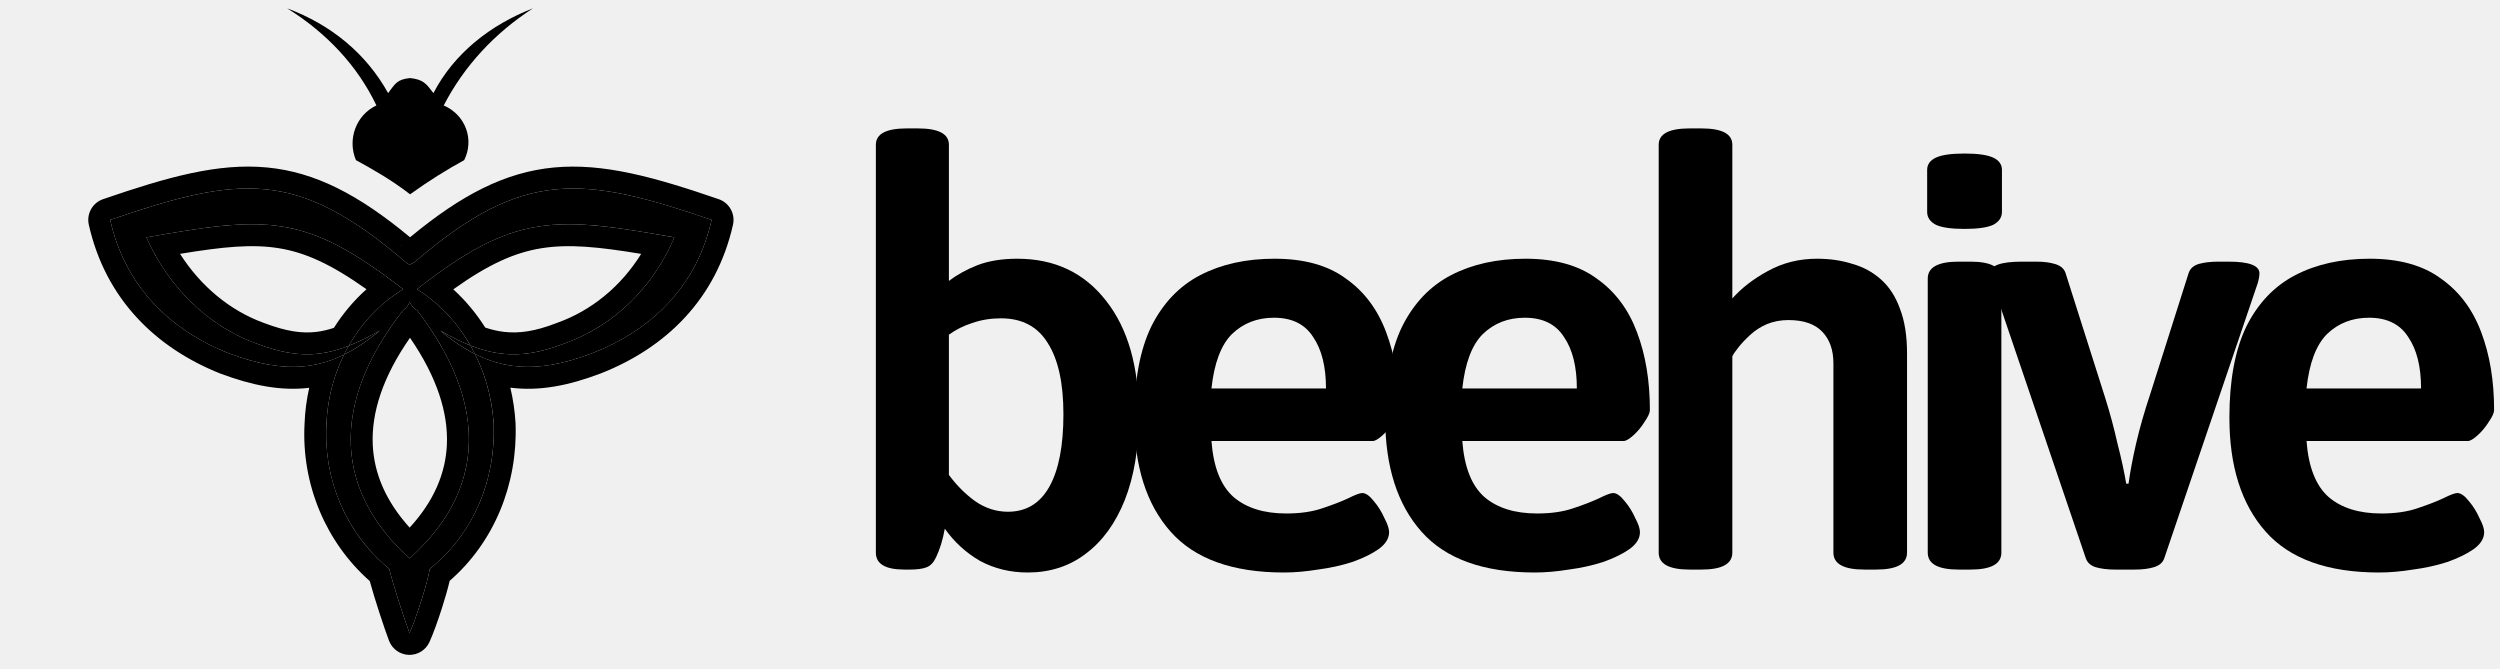
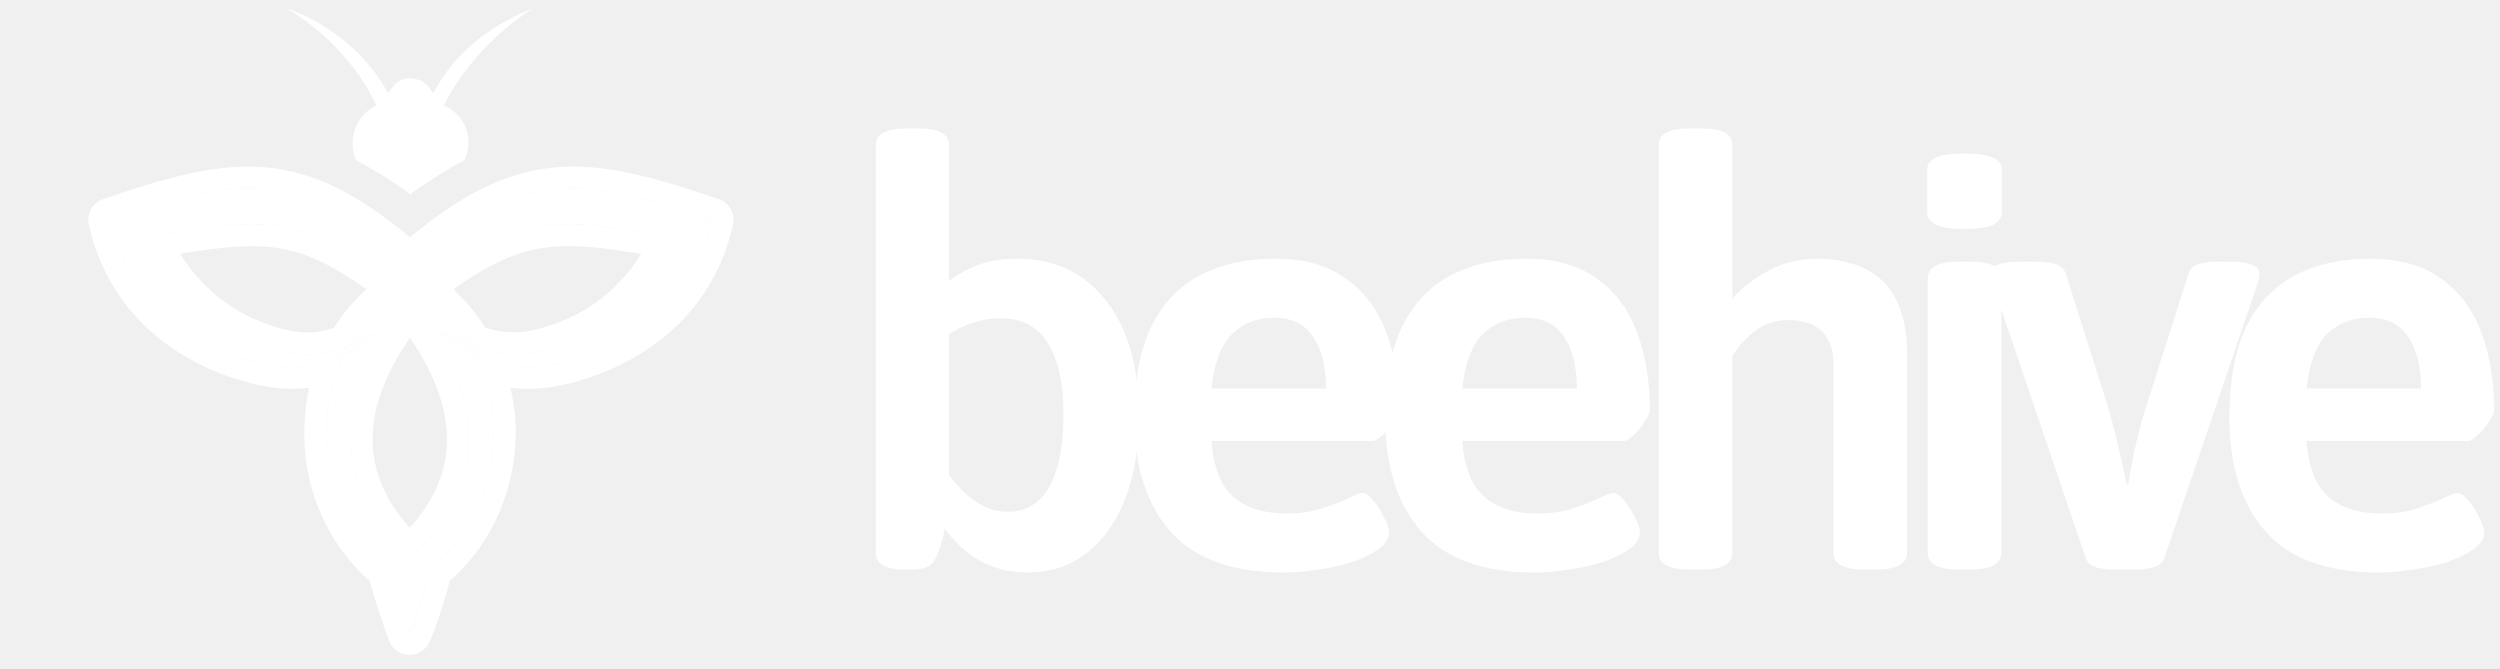
<svg xmlns="http://www.w3.org/2000/svg" width="232" height="62" viewBox="0 0 232 62" fill="none">
-   <path d="M95.379 53.128C93.752 53.128 92.27 52.767 90.932 52.044C89.631 51.285 88.546 50.29 87.678 49.061C87.498 50.074 87.227 50.959 86.865 51.718C86.648 52.188 86.359 52.496 85.997 52.64C85.636 52.785 85.112 52.857 84.425 52.857H83.937C82.165 52.857 81.28 52.333 81.28 51.285V13.434C81.28 12.422 82.238 11.916 84.154 11.916H85.184C87.1 11.916 88.058 12.422 88.058 13.434V26.069C88.817 25.491 89.703 25.003 90.715 24.605C91.763 24.207 92.993 24.009 94.403 24.009C97.873 24.009 100.621 25.31 102.645 27.913C104.669 30.48 105.682 34.022 105.682 38.541C105.682 41.578 105.248 44.199 104.38 46.404C103.513 48.573 102.302 50.236 100.747 51.393C99.229 52.55 97.439 53.128 95.379 53.128ZM93.535 47.489C95.234 47.489 96.517 46.711 97.385 45.157C98.253 43.602 98.686 41.361 98.686 38.433C98.686 35.541 98.198 33.336 97.222 31.817C96.282 30.299 94.836 29.54 92.884 29.54C91.944 29.54 91.058 29.684 90.227 29.973C89.432 30.227 88.709 30.588 88.058 31.058V44.072C88.781 45.048 89.594 45.862 90.498 46.513C91.438 47.163 92.45 47.489 93.535 47.489Z" fill="black" />
-   <path d="M119.148 53.128C114.376 53.128 110.869 51.863 108.628 49.332C106.387 46.802 105.266 43.277 105.266 38.758C105.266 35.288 105.79 32.468 106.839 30.299C107.923 28.13 109.442 26.539 111.394 25.527C113.346 24.515 115.641 24.009 118.28 24.009C121.028 24.009 123.233 24.623 124.896 25.852C126.595 27.045 127.842 28.708 128.638 30.841C129.433 32.938 129.831 35.342 129.831 38.053C129.831 38.306 129.668 38.668 129.343 39.138C129.054 39.608 128.71 40.023 128.312 40.385C127.915 40.746 127.607 40.927 127.391 40.927H112.424C112.605 43.349 113.292 45.085 114.485 46.133C115.678 47.145 117.304 47.651 119.365 47.651C120.666 47.651 121.787 47.489 122.727 47.163C123.703 46.838 124.498 46.531 125.113 46.241C125.764 45.916 126.198 45.753 126.415 45.753C126.74 45.753 127.101 46.007 127.499 46.513C127.897 46.983 128.222 47.507 128.475 48.085C128.764 48.627 128.909 49.061 128.909 49.387C128.909 49.965 128.584 50.489 127.933 50.959C127.318 51.393 126.505 51.791 125.493 52.152C124.48 52.477 123.414 52.712 122.293 52.857C121.173 53.038 120.124 53.128 119.148 53.128ZM112.424 36.047H123.052C123.052 34.022 122.655 32.432 121.859 31.275C121.1 30.082 119.889 29.485 118.226 29.485C116.672 29.485 115.37 29.991 114.322 31.004C113.31 32.016 112.677 33.697 112.424 36.047Z" fill="black" />
-   <path d="M142.427 53.128C137.656 53.128 134.149 51.863 131.908 49.332C129.666 46.802 128.545 43.277 128.545 38.758C128.545 35.288 129.07 32.468 130.118 30.299C131.203 28.13 132.721 26.539 134.673 25.527C136.625 24.515 138.921 24.009 141.56 24.009C144.307 24.009 146.513 24.623 148.176 25.852C149.875 27.045 151.122 28.708 151.917 30.841C152.712 32.938 153.11 35.342 153.11 38.053C153.11 38.306 152.947 38.668 152.622 39.138C152.333 39.608 151.989 40.023 151.592 40.385C151.194 40.746 150.887 40.927 150.67 40.927H135.703C135.884 43.349 136.571 45.085 137.764 46.133C138.957 47.145 140.584 47.651 142.644 47.651C143.946 47.651 145.067 47.489 146.006 47.163C146.983 46.838 147.778 46.531 148.392 46.241C149.043 45.916 149.477 45.753 149.694 45.753C150.019 45.753 150.381 46.007 150.778 46.513C151.176 46.983 151.501 47.507 151.754 48.085C152.044 48.627 152.188 49.061 152.188 49.387C152.188 49.965 151.863 50.489 151.212 50.959C150.598 51.393 149.784 51.791 148.772 52.152C147.76 52.477 146.693 52.712 145.573 52.857C144.452 53.038 143.404 53.128 142.427 53.128ZM135.703 36.047H146.332C146.332 34.022 145.934 32.432 145.139 31.275C144.38 30.082 143.169 29.485 141.506 29.485C139.951 29.485 138.65 29.991 137.601 31.004C136.589 32.016 135.956 33.697 135.703 36.047Z" fill="black" />
-   <path d="M156.801 52.857C154.885 52.857 153.927 52.333 153.927 51.285V13.434C153.927 12.422 154.885 11.916 156.801 11.916H157.885C159.802 11.916 160.76 12.422 160.76 13.434V27.696C161.627 26.72 162.73 25.87 164.067 25.147C165.441 24.388 166.959 24.009 168.622 24.009C169.815 24.009 170.918 24.171 171.93 24.497C172.942 24.786 173.828 25.274 174.587 25.961C175.346 26.648 175.925 27.551 176.323 28.672C176.756 29.793 176.973 31.166 176.973 32.793V51.285C176.973 52.333 176.015 52.857 174.099 52.857H173.015C171.099 52.857 170.141 52.333 170.141 51.285V33.715C170.141 32.486 169.797 31.51 169.11 30.787C168.424 30.064 167.375 29.702 165.965 29.702C165.242 29.702 164.573 29.829 163.959 30.082C163.38 30.335 162.874 30.66 162.441 31.058C162.007 31.456 161.645 31.835 161.356 32.197C161.067 32.558 160.868 32.847 160.76 33.064V51.285C160.76 52.333 159.802 52.857 157.885 52.857H156.801Z" fill="black" />
-   <path d="M181.769 52.857C179.853 52.857 178.895 52.333 178.895 51.285V25.852C178.895 24.804 179.853 24.28 181.769 24.28H182.853C184.769 24.28 185.727 24.804 185.727 25.852V51.285C185.727 52.333 184.769 52.857 182.853 52.857H181.769ZM182.311 21.243C181.082 21.243 180.196 21.116 179.654 20.863C179.111 20.574 178.84 20.177 178.84 19.67V15.766C178.84 15.26 179.111 14.88 179.654 14.627C180.196 14.374 181.082 14.248 182.311 14.248C183.54 14.248 184.426 14.374 184.968 14.627C185.51 14.88 185.781 15.26 185.781 15.766V19.67C185.781 20.177 185.51 20.574 184.968 20.863C184.426 21.116 183.54 21.243 182.311 21.243Z" fill="black" />
-   <path d="M196.282 52.857C195.595 52.857 194.999 52.785 194.493 52.64C194.023 52.496 193.716 52.224 193.571 51.827L184.895 26.286C184.858 26.141 184.804 25.997 184.732 25.852C184.696 25.671 184.678 25.509 184.678 25.364C184.678 24.641 185.672 24.28 187.66 24.28H188.962C189.649 24.28 190.227 24.352 190.697 24.497C191.203 24.641 191.528 24.912 191.673 25.31L195.36 36.914C195.794 38.288 196.174 39.698 196.499 41.144C196.861 42.554 197.132 43.801 197.313 44.886H197.529C197.674 43.801 197.909 42.554 198.234 41.144C198.56 39.734 198.994 38.216 199.536 36.589L203.115 25.31C203.259 24.912 203.567 24.641 204.037 24.497C204.543 24.352 205.157 24.28 205.88 24.28H206.802C208.718 24.28 209.676 24.641 209.676 25.364C209.676 25.617 209.622 25.924 209.514 26.286L200.837 51.827C200.693 52.224 200.367 52.496 199.861 52.64C199.391 52.785 198.795 52.857 198.072 52.857H196.282Z" fill="black" />
-   <path d="M220.77 53.128C215.998 53.128 212.492 51.863 210.25 49.332C208.009 46.802 206.888 43.277 206.888 38.758C206.888 35.288 207.412 32.468 208.461 30.299C209.545 28.13 211.064 26.539 213.016 25.527C214.968 24.515 217.264 24.009 219.903 24.009C222.65 24.009 224.855 24.623 226.518 25.852C228.217 27.045 229.465 28.708 230.26 30.841C231.055 32.938 231.453 35.342 231.453 38.053C231.453 38.306 231.29 38.668 230.965 39.138C230.676 39.608 230.332 40.023 229.935 40.385C229.537 40.746 229.23 40.927 229.013 40.927H214.046C214.227 43.349 214.914 45.085 216.107 46.133C217.3 47.145 218.927 47.651 220.987 47.651C222.289 47.651 223.409 47.489 224.349 47.163C225.325 46.838 226.121 46.531 226.735 46.241C227.386 45.916 227.82 45.753 228.037 45.753C228.362 45.753 228.724 46.007 229.121 46.513C229.519 46.983 229.844 47.507 230.097 48.085C230.387 48.627 230.531 49.061 230.531 49.387C230.531 49.965 230.206 50.489 229.555 50.959C228.94 51.393 228.127 51.791 227.115 52.152C226.103 52.477 225.036 52.712 223.915 52.857C222.795 53.038 221.746 53.128 220.77 53.128ZM214.046 36.047H224.675C224.675 34.022 224.277 32.432 223.482 31.275C222.722 30.082 221.511 29.485 219.848 29.485C218.294 29.485 216.993 29.991 215.944 31.004C214.932 32.016 214.299 33.697 214.046 36.047Z" fill="black" />
-   <path fill-rule="evenodd" clip-rule="evenodd" d="M38.697 24.135C38.697 24.135 38.499 24.351 38.006 24.566C37.612 24.351 37.413 24.135 37.413 24.135C27.529 15.7 22.186 16.297 10.225 20.407C11.611 26.57 15.761 30.612 21.194 32.775C26.73 34.828 30.601 34.571 35.249 30.68C30.997 33.06 28.31 33.6 23.764 31.869C19.317 30.246 15.661 26.677 13.583 22.029C24.651 20.082 28.217 19.701 37.411 26.838C33.161 29.431 30.492 34.193 30.295 39.382C29.998 44.681 32.269 49.655 36.125 52.791C36.421 54.09 37.51 57.441 38.004 58.739C38.597 57.441 39.681 54.09 39.881 52.791C43.838 49.655 46.009 44.681 45.812 39.382C45.515 34.193 42.846 29.434 38.697 26.838C47.791 19.701 51.612 20.082 62.581 22.029C60.602 26.679 56.946 30.248 52.4 31.869C47.954 33.6 45.008 33.058 40.858 30.679C45.502 34.574 49.534 34.828 54.97 32.775C60.503 30.612 64.653 26.57 66.038 20.406C54.08 16.299 48.581 15.703 38.697 24.135ZM38.006 51.818C31.187 45.655 30.494 37.653 37.413 28.785C37.61 28.676 37.906 28.354 38.006 28.029C38.203 28.354 38.4 28.678 38.697 28.785C45.518 37.653 44.925 45.655 38.006 51.818Z" fill="black" />
-   <path fill-rule="evenodd" clip-rule="evenodd" d="M38.055 22.018C33.272 18.051 29.247 15.971 24.792 15.542C20.234 15.104 15.519 16.437 9.564 18.483C8.584 18.82 8.014 19.841 8.241 20.852C9.798 27.78 14.496 32.298 20.442 34.664C20.457 34.67 20.472 34.676 20.487 34.681C23.363 35.749 26.035 36.31 28.696 35.988C28.453 37.063 28.307 38.167 28.264 39.287C27.95 44.983 30.279 50.364 34.314 53.922C34.76 55.563 35.661 58.3 36.103 59.462C36.394 60.228 37.118 60.745 37.937 60.772C38.757 60.798 39.512 60.33 39.853 59.584C40.202 58.821 40.651 57.564 41.027 56.382C41.293 55.549 41.556 54.645 41.731 53.898C45.856 50.317 48.053 44.94 47.844 39.307C47.843 39.293 47.843 39.28 47.842 39.266C47.778 38.149 47.616 37.047 47.361 35.975C50.083 36.326 52.804 35.767 55.688 34.677L55.71 34.669C61.76 32.304 66.463 27.785 68.022 20.852C68.249 19.841 67.679 18.82 66.698 18.483C60.739 16.436 55.99 15.106 51.396 15.544C46.909 15.972 42.847 18.047 38.055 22.018ZM37.211 22.746L37.203 22.755L37.199 22.759L37.197 22.761L37.196 22.762C37.196 22.762 37.196 22.762 37.233 22.796M37.211 22.746C37.206 22.751 37.202 22.756 37.197 22.761L37.211 22.746ZM38.006 24.566C37.612 24.351 37.413 24.135 37.413 24.135C27.529 15.7 22.186 16.297 10.225 20.407C11.463 25.912 14.906 29.726 19.501 32.018C20.049 32.292 20.614 32.544 21.194 32.775C21.877 33.028 22.534 33.246 23.17 33.427C23.178 33.429 23.185 33.431 23.193 33.433C25.427 34.064 27.406 34.23 29.328 33.824C30.199 33.641 31.058 33.34 31.923 32.911C31.656 33.454 31.419 34.013 31.215 34.588C31.107 34.89 31.008 35.196 30.918 35.506C30.558 36.751 30.346 38.052 30.295 39.382C30.009 44.502 32.118 49.318 35.738 52.466C35.865 52.577 35.994 52.685 36.125 52.791C36.13 52.814 36.135 52.837 36.141 52.86C36.294 53.509 36.62 54.603 36.971 55.705C37.347 56.887 37.753 58.079 38.004 58.739C38.305 58.079 38.733 56.889 39.108 55.707C39.456 54.61 39.758 53.52 39.868 52.87C39.872 52.843 39.877 52.817 39.881 52.791C40.035 52.669 40.187 52.543 40.336 52.415C44.004 49.266 46.001 44.474 45.812 39.382C45.735 38.04 45.5 36.727 45.121 35.473C45.029 35.168 44.929 34.866 44.82 34.568C44.605 33.979 44.357 33.405 44.079 32.85C44.953 33.29 45.823 33.602 46.703 33.797C48.681 34.236 50.71 34.08 52.961 33.443C52.977 33.439 52.992 33.434 53.008 33.43C53.643 33.249 54.295 33.029 54.97 32.775C55.608 32.525 56.228 32.251 56.828 31.95C61.424 29.651 64.812 25.858 66.038 20.406C54.08 16.299 48.581 15.703 38.697 24.135C38.697 24.135 38.499 24.351 38.006 24.566ZM35.679 25.535C28.275 20.161 24.479 20.176 15.657 21.67C14.995 21.782 14.305 21.902 13.583 22.029C13.875 22.683 14.199 23.315 14.551 23.924C16.061 26.531 18.104 28.702 20.508 30.248C20.942 30.527 21.387 30.786 21.844 31.023C21.857 31.03 21.87 31.037 21.883 31.043C22.492 31.358 23.119 31.634 23.764 31.869C26.087 32.754 27.925 33.045 29.735 32.801C30.6 32.684 31.458 32.445 32.36 32.09C32.206 32.359 32.061 32.633 31.923 32.911C32.149 32.8 32.374 32.68 32.601 32.551C33.466 32.059 34.343 31.438 35.249 30.68C34.441 31.132 33.69 31.517 32.972 31.834C32.766 31.925 32.562 32.01 32.36 32.09C32.894 31.151 33.525 30.275 34.242 29.477C34.31 29.401 34.379 29.326 34.449 29.252C34.567 29.126 34.687 29.003 34.809 28.881C34.885 28.806 34.962 28.731 35.04 28.656C35.25 28.457 35.466 28.264 35.688 28.078C35.819 27.967 35.953 27.858 36.089 27.752C36.185 27.677 36.283 27.603 36.381 27.531C36.461 27.472 36.541 27.413 36.622 27.356C36.653 27.334 36.683 27.313 36.714 27.292C36.941 27.134 37.173 26.982 37.411 26.838C37.21 26.682 37.011 26.529 36.815 26.38C36.787 26.359 36.759 26.337 36.731 26.316C36.372 26.044 36.022 25.784 35.679 25.535ZM37.657 28.587C37.802 28.437 37.943 28.233 38.006 28.029C38.135 28.241 38.263 28.453 38.419 28.604C38.503 28.685 38.594 28.748 38.697 28.785C38.875 29.017 39.048 29.248 39.217 29.479C39.271 29.554 39.325 29.628 39.378 29.703C39.527 29.911 39.673 30.119 39.814 30.327C40.018 30.627 40.214 30.927 40.401 31.225C40.426 31.265 40.451 31.305 40.476 31.346C40.901 32.031 41.281 32.709 41.615 33.382C41.709 33.571 41.799 33.759 41.886 33.947C44.846 40.345 43.714 46.142 38.956 50.919C38.853 51.023 38.748 51.126 38.642 51.229C38.5 51.366 38.355 51.502 38.206 51.637C38.14 51.697 38.073 51.758 38.006 51.818C37.93 51.75 37.855 51.681 37.781 51.612C37.648 51.488 37.517 51.364 37.388 51.238C37.299 51.152 37.212 51.065 37.125 50.977C32.391 46.198 31.191 40.394 34.167 33.984C34.259 33.786 34.355 33.588 34.455 33.389C34.795 32.711 35.182 32.026 35.616 31.335C35.642 31.294 35.668 31.253 35.694 31.212C35.906 30.877 36.13 30.541 36.364 30.204C36.475 30.046 36.587 29.888 36.702 29.729C36.763 29.645 36.825 29.56 36.888 29.476C37.057 29.246 37.233 29.016 37.413 28.785C37.486 28.744 37.572 28.675 37.657 28.587ZM38.047 31.346C35.491 35.011 34.469 38.324 34.589 41.231C34.702 43.94 35.815 46.536 38.016 48.962C40.246 46.536 41.36 43.94 41.472 41.232C41.592 38.324 40.569 35.011 38.047 31.346ZM40.858 30.679C41.741 31.42 42.602 32.029 43.455 32.515C43.663 32.634 43.871 32.746 44.079 32.85C43.945 32.583 43.803 32.319 43.655 32.06C44.555 32.417 45.422 32.661 46.294 32.786C48.177 33.055 50.085 32.77 52.4 31.869C53.052 31.636 53.685 31.364 54.297 31.054C54.303 31.051 54.31 31.048 54.316 31.045C54.832 30.783 55.333 30.495 55.819 30.182C58.203 28.642 60.2 26.497 61.646 23.929C61.989 23.319 62.302 22.684 62.581 22.029C61.864 21.902 61.177 21.781 60.517 21.669C51.748 20.176 47.767 20.162 40.413 25.535C40.074 25.782 39.728 26.041 39.375 26.312C39.33 26.346 39.286 26.38 39.241 26.414C39.062 26.552 38.88 26.694 38.697 26.838C38.888 26.958 39.077 27.082 39.262 27.211C39.276 27.221 39.29 27.231 39.304 27.241C39.333 27.261 39.362 27.281 39.39 27.302C39.602 27.453 39.81 27.61 40.013 27.772C40.143 27.876 40.271 27.982 40.397 28.091C40.607 28.272 40.812 28.459 41.012 28.651C41.141 28.775 41.267 28.902 41.391 29.03C41.477 29.12 41.562 29.211 41.647 29.303C41.711 29.373 41.774 29.443 41.836 29.514C42.523 30.293 43.132 31.147 43.655 32.06C43.472 31.988 43.288 31.911 43.101 31.829C42.385 31.513 41.643 31.129 40.858 30.679ZM45.028 30.398C45.633 30.599 46.202 30.729 46.759 30.796C48.152 30.962 49.657 30.754 51.662 29.974C51.672 29.97 51.681 29.966 51.691 29.963C51.7 29.959 51.709 29.956 51.717 29.953C54.91 28.815 57.635 26.564 59.502 23.561C55.503 22.9 52.784 22.631 50.256 23.035C47.791 23.429 45.367 24.495 42.065 26.851C43.207 27.889 44.201 29.085 45.028 30.398ZM34.01 26.841C30.689 24.488 28.302 23.427 25.875 23.034C23.388 22.632 20.711 22.898 16.707 23.557C18.63 26.572 21.349 28.823 24.461 29.958L24.487 29.968C26.564 30.759 28.028 30.961 29.37 30.798C29.889 30.734 30.419 30.613 30.987 30.425C31.823 29.097 32.837 27.888 34.01 26.841Z" fill="black" />
-   <path fill-rule="evenodd" clip-rule="evenodd" d="M34.932 9.785C33.031 10.671 32.219 12.956 33.031 14.861C34.658 15.747 36.428 16.765 38.055 18.032C39.819 16.765 41.452 15.747 43.078 14.861C44.027 12.956 43.215 10.671 41.178 9.785C43.078 6.104 45.925 3.058 49.459 0.773C45.52 2.296 42.127 4.962 40.223 8.639C39.545 7.753 39.274 7.372 38.052 7.244C36.832 7.372 36.696 7.75 36.017 8.639C33.977 4.962 30.723 2.296 26.648 0.773C30.316 3.058 33.171 6.102 34.932 9.785Z" fill="black" />
+   <path d="M95.379 53.128C93.752 53.128 92.27 52.767 90.932 52.044C89.631 51.285 88.546 50.29 87.678 49.061C87.498 50.074 87.227 50.959 86.865 51.718C86.648 52.188 86.359 52.496 85.997 52.64C85.636 52.785 85.112 52.857 84.425 52.857H83.937C82.165 52.857 81.28 52.333 81.28 51.285V13.434C81.28 12.422 82.238 11.916 84.154 11.916H85.184C87.1 11.916 88.058 12.422 88.058 13.434V26.069C88.817 25.491 89.703 25.003 90.715 24.605C91.763 24.207 92.993 24.009 94.403 24.009C97.873 24.009 100.621 25.31 102.645 27.913C104.669 30.48 105.682 34.022 105.682 38.541C105.682 41.578 105.248 44.199 104.38 46.404C103.513 48.573 102.302 50.236 100.747 51.393C99.229 52.55 97.439 53.128 95.379 53.128ZM93.535 47.489C95.234 47.489 96.517 46.711 97.385 45.157C98.253 43.602 98.686 41.361 98.686 38.433C98.686 35.541 98.198 33.336 97.222 31.817C96.282 30.299 94.836 29.54 92.884 29.54C91.944 29.54 91.058 29.684 90.227 29.973C89.432 30.227 88.709 30.588 88.058 31.058V44.072C88.781 45.048 89.594 45.862 90.498 46.513C91.438 47.163 92.45 47.489 93.535 47.489Z" fill="#fff" />
+   <path d="M119.148 53.128C114.376 53.128 110.869 51.863 108.628 49.332C106.387 46.802 105.266 43.277 105.266 38.758C105.266 35.288 105.79 32.468 106.839 30.299C107.923 28.13 109.442 26.539 111.394 25.527C113.346 24.515 115.641 24.009 118.28 24.009C121.028 24.009 123.233 24.623 124.896 25.852C126.595 27.045 127.842 28.708 128.638 30.841C129.433 32.938 129.831 35.342 129.831 38.053C129.831 38.306 129.668 38.668 129.343 39.138C129.054 39.608 128.71 40.023 128.312 40.385C127.915 40.746 127.607 40.927 127.391 40.927H112.424C112.605 43.349 113.292 45.085 114.485 46.133C115.678 47.145 117.304 47.651 119.365 47.651C120.666 47.651 121.787 47.489 122.727 47.163C123.703 46.838 124.498 46.531 125.113 46.241C125.764 45.916 126.198 45.753 126.415 45.753C126.74 45.753 127.101 46.007 127.499 46.513C127.897 46.983 128.222 47.507 128.475 48.085C128.764 48.627 128.909 49.061 128.909 49.387C128.909 49.965 128.584 50.489 127.933 50.959C127.318 51.393 126.505 51.791 125.493 52.152C124.48 52.477 123.414 52.712 122.293 52.857C121.173 53.038 120.124 53.128 119.148 53.128ZM112.424 36.047H123.052C123.052 34.022 122.655 32.432 121.859 31.275C121.1 30.082 119.889 29.485 118.226 29.485C116.672 29.485 115.37 29.991 114.322 31.004C113.31 32.016 112.677 33.697 112.424 36.047Z" fill="#fff" />
+   <path d="M142.427 53.128C137.656 53.128 134.149 51.863 131.908 49.332C129.666 46.802 128.545 43.277 128.545 38.758C128.545 35.288 129.07 32.468 130.118 30.299C131.203 28.13 132.721 26.539 134.673 25.527C136.625 24.515 138.921 24.009 141.56 24.009C144.307 24.009 146.513 24.623 148.176 25.852C149.875 27.045 151.122 28.708 151.917 30.841C152.712 32.938 153.11 35.342 153.11 38.053C153.11 38.306 152.947 38.668 152.622 39.138C152.333 39.608 151.989 40.023 151.592 40.385C151.194 40.746 150.887 40.927 150.67 40.927H135.703C135.884 43.349 136.571 45.085 137.764 46.133C138.957 47.145 140.584 47.651 142.644 47.651C143.946 47.651 145.067 47.489 146.006 47.163C146.983 46.838 147.778 46.531 148.392 46.241C149.043 45.916 149.477 45.753 149.694 45.753C150.019 45.753 150.381 46.007 150.778 46.513C151.176 46.983 151.501 47.507 151.754 48.085C152.044 48.627 152.188 49.061 152.188 49.387C152.188 49.965 151.863 50.489 151.212 50.959C150.598 51.393 149.784 51.791 148.772 52.152C147.76 52.477 146.693 52.712 145.573 52.857C144.452 53.038 143.404 53.128 142.427 53.128ZM135.703 36.047H146.332C146.332 34.022 145.934 32.432 145.139 31.275C144.38 30.082 143.169 29.485 141.506 29.485C139.951 29.485 138.65 29.991 137.601 31.004C136.589 32.016 135.956 33.697 135.703 36.047Z" fill="#fff" />
+   <path d="M156.801 52.857C154.885 52.857 153.927 52.333 153.927 51.285V13.434C153.927 12.422 154.885 11.916 156.801 11.916H157.885C159.802 11.916 160.76 12.422 160.76 13.434V27.696C161.627 26.72 162.73 25.87 164.067 25.147C165.441 24.388 166.959 24.009 168.622 24.009C169.815 24.009 170.918 24.171 171.93 24.497C172.942 24.786 173.828 25.274 174.587 25.961C175.346 26.648 175.925 27.551 176.323 28.672C176.756 29.793 176.973 31.166 176.973 32.793V51.285C176.973 52.333 176.015 52.857 174.099 52.857H173.015C171.099 52.857 170.141 52.333 170.141 51.285V33.715C170.141 32.486 169.797 31.51 169.11 30.787C168.424 30.064 167.375 29.702 165.965 29.702C165.242 29.702 164.573 29.829 163.959 30.082C163.38 30.335 162.874 30.66 162.441 31.058C162.007 31.456 161.645 31.835 161.356 32.197C161.067 32.558 160.868 32.847 160.76 33.064V51.285C160.76 52.333 159.802 52.857 157.885 52.857H156.801Z" fill="#fff" />
+   <path d="M181.769 52.857C179.853 52.857 178.895 52.333 178.895 51.285V25.852C178.895 24.804 179.853 24.28 181.769 24.28H182.853C184.769 24.28 185.727 24.804 185.727 25.852V51.285C185.727 52.333 184.769 52.857 182.853 52.857H181.769ZM182.311 21.243C181.082 21.243 180.196 21.116 179.654 20.863C179.111 20.574 178.84 20.177 178.84 19.67V15.766C178.84 15.26 179.111 14.88 179.654 14.627C180.196 14.374 181.082 14.248 182.311 14.248C183.54 14.248 184.426 14.374 184.968 14.627C185.51 14.88 185.781 15.26 185.781 15.766V19.67C185.781 20.177 185.51 20.574 184.968 20.863C184.426 21.116 183.54 21.243 182.311 21.243Z" fill="#fff" />
+   <path d="M196.282 52.857C195.595 52.857 194.999 52.785 194.493 52.64C194.023 52.496 193.716 52.224 193.571 51.827L184.895 26.286C184.858 26.141 184.804 25.997 184.732 25.852C184.696 25.671 184.678 25.509 184.678 25.364C184.678 24.641 185.672 24.28 187.66 24.28H188.962C189.649 24.28 190.227 24.352 190.697 24.497C191.203 24.641 191.528 24.912 191.673 25.31L195.36 36.914C195.794 38.288 196.174 39.698 196.499 41.144C196.861 42.554 197.132 43.801 197.313 44.886H197.529C197.674 43.801 197.909 42.554 198.234 41.144C198.56 39.734 198.994 38.216 199.536 36.589L203.115 25.31C203.259 24.912 203.567 24.641 204.037 24.497C204.543 24.352 205.157 24.28 205.88 24.28H206.802C208.718 24.28 209.676 24.641 209.676 25.364C209.676 25.617 209.622 25.924 209.514 26.286L200.837 51.827C200.693 52.224 200.367 52.496 199.861 52.64C199.391 52.785 198.795 52.857 198.072 52.857H196.282Z" fill="#fff" />
+   <path d="M220.77 53.128C215.998 53.128 212.492 51.863 210.25 49.332C208.009 46.802 206.888 43.277 206.888 38.758C206.888 35.288 207.412 32.468 208.461 30.299C209.545 28.13 211.064 26.539 213.016 25.527C214.968 24.515 217.264 24.009 219.903 24.009C222.65 24.009 224.855 24.623 226.518 25.852C228.217 27.045 229.465 28.708 230.26 30.841C231.055 32.938 231.453 35.342 231.453 38.053C231.453 38.306 231.29 38.668 230.965 39.138C230.676 39.608 230.332 40.023 229.935 40.385C229.537 40.746 229.23 40.927 229.013 40.927H214.046C214.227 43.349 214.914 45.085 216.107 46.133C217.3 47.145 218.927 47.651 220.987 47.651C222.289 47.651 223.409 47.489 224.349 47.163C225.325 46.838 226.121 46.531 226.735 46.241C227.386 45.916 227.82 45.753 228.037 45.753C228.362 45.753 228.724 46.007 229.121 46.513C229.519 46.983 229.844 47.507 230.097 48.085C230.387 48.627 230.531 49.061 230.531 49.387C230.531 49.965 230.206 50.489 229.555 50.959C228.94 51.393 228.127 51.791 227.115 52.152C226.103 52.477 225.036 52.712 223.915 52.857C222.795 53.038 221.746 53.128 220.77 53.128ZM214.046 36.047H224.675C224.675 34.022 224.277 32.432 223.482 31.275C222.722 30.082 221.511 29.485 219.848 29.485C218.294 29.485 216.993 29.991 215.944 31.004C214.932 32.016 214.299 33.697 214.046 36.047Z" fill="#fff" />
+   <path fill-rule="evenodd" clip-rule="evenodd" d="M38.697 24.135C38.697 24.135 38.499 24.351 38.006 24.566C37.612 24.351 37.413 24.135 37.413 24.135C27.529 15.7 22.186 16.297 10.225 20.407C11.611 26.57 15.761 30.612 21.194 32.775C26.73 34.828 30.601 34.571 35.249 30.68C30.997 33.06 28.31 33.6 23.764 31.869C19.317 30.246 15.661 26.677 13.583 22.029C24.651 20.082 28.217 19.701 37.411 26.838C33.161 29.431 30.492 34.193 30.295 39.382C29.998 44.681 32.269 49.655 36.125 52.791C36.421 54.09 37.51 57.441 38.004 58.739C38.597 57.441 39.681 54.09 39.881 52.791C43.838 49.655 46.009 44.681 45.812 39.382C45.515 34.193 42.846 29.434 38.697 26.838C47.791 19.701 51.612 20.082 62.581 22.029C60.602 26.679 56.946 30.248 52.4 31.869C47.954 33.6 45.008 33.058 40.858 30.679C45.502 34.574 49.534 34.828 54.97 32.775C60.503 30.612 64.653 26.57 66.038 20.406C54.08 16.299 48.581 15.703 38.697 24.135ZM38.006 51.818C31.187 45.655 30.494 37.653 37.413 28.785C37.61 28.676 37.906 28.354 38.006 28.029C38.203 28.354 38.4 28.678 38.697 28.785C45.518 37.653 44.925 45.655 38.006 51.818Z" fill="#fff" />
+   <path fill-rule="evenodd" clip-rule="evenodd" d="M38.055 22.018C33.272 18.051 29.247 15.971 24.792 15.542C20.234 15.104 15.519 16.437 9.564 18.483C8.584 18.82 8.014 19.841 8.241 20.852C9.798 27.78 14.496 32.298 20.442 34.664C20.457 34.67 20.472 34.676 20.487 34.681C23.363 35.749 26.035 36.31 28.696 35.988C28.453 37.063 28.307 38.167 28.264 39.287C27.95 44.983 30.279 50.364 34.314 53.922C34.76 55.563 35.661 58.3 36.103 59.462C36.394 60.228 37.118 60.745 37.937 60.772C38.757 60.798 39.512 60.33 39.853 59.584C40.202 58.821 40.651 57.564 41.027 56.382C41.293 55.549 41.556 54.645 41.731 53.898C45.856 50.317 48.053 44.94 47.844 39.307C47.843 39.293 47.843 39.28 47.842 39.266C47.778 38.149 47.616 37.047 47.361 35.975C50.083 36.326 52.804 35.767 55.688 34.677L55.71 34.669C61.76 32.304 66.463 27.785 68.022 20.852C68.249 19.841 67.679 18.82 66.698 18.483C60.739 16.436 55.99 15.106 51.396 15.544C46.909 15.972 42.847 18.047 38.055 22.018ZM37.211 22.746L37.203 22.755L37.199 22.759L37.197 22.761L37.196 22.762C37.196 22.762 37.196 22.762 37.233 22.796M37.211 22.746C37.206 22.751 37.202 22.756 37.197 22.761L37.211 22.746ZM38.006 24.566C37.612 24.351 37.413 24.135 37.413 24.135C27.529 15.7 22.186 16.297 10.225 20.407C11.463 25.912 14.906 29.726 19.501 32.018C20.049 32.292 20.614 32.544 21.194 32.775C21.877 33.028 22.534 33.246 23.17 33.427C23.178 33.429 23.185 33.431 23.193 33.433C25.427 34.064 27.406 34.23 29.328 33.824C30.199 33.641 31.058 33.34 31.923 32.911C31.656 33.454 31.419 34.013 31.215 34.588C31.107 34.89 31.008 35.196 30.918 35.506C30.558 36.751 30.346 38.052 30.295 39.382C30.009 44.502 32.118 49.318 35.738 52.466C35.865 52.577 35.994 52.685 36.125 52.791C36.13 52.814 36.135 52.837 36.141 52.86C36.294 53.509 36.62 54.603 36.971 55.705C37.347 56.887 37.753 58.079 38.004 58.739C38.305 58.079 38.733 56.889 39.108 55.707C39.456 54.61 39.758 53.52 39.868 52.87C39.872 52.843 39.877 52.817 39.881 52.791C40.035 52.669 40.187 52.543 40.336 52.415C44.004 49.266 46.001 44.474 45.812 39.382C45.735 38.04 45.5 36.727 45.121 35.473C45.029 35.168 44.929 34.866 44.82 34.568C44.605 33.979 44.357 33.405 44.079 32.85C44.953 33.29 45.823 33.602 46.703 33.797C48.681 34.236 50.71 34.08 52.961 33.443C52.977 33.439 52.992 33.434 53.008 33.43C53.643 33.249 54.295 33.029 54.97 32.775C55.608 32.525 56.228 32.251 56.828 31.95C61.424 29.651 64.812 25.858 66.038 20.406C54.08 16.299 48.581 15.703 38.697 24.135C38.697 24.135 38.499 24.351 38.006 24.566ZM35.679 25.535C28.275 20.161 24.479 20.176 15.657 21.67C14.995 21.782 14.305 21.902 13.583 22.029C13.875 22.683 14.199 23.315 14.551 23.924C16.061 26.531 18.104 28.702 20.508 30.248C20.942 30.527 21.387 30.786 21.844 31.023C21.857 31.03 21.87 31.037 21.883 31.043C22.492 31.358 23.119 31.634 23.764 31.869C26.087 32.754 27.925 33.045 29.735 32.801C30.6 32.684 31.458 32.445 32.36 32.09C32.206 32.359 32.061 32.633 31.923 32.911C32.149 32.8 32.374 32.68 32.601 32.551C33.466 32.059 34.343 31.438 35.249 30.68C34.441 31.132 33.69 31.517 32.972 31.834C32.766 31.925 32.562 32.01 32.36 32.09C32.894 31.151 33.525 30.275 34.242 29.477C34.31 29.401 34.379 29.326 34.449 29.252C34.567 29.126 34.687 29.003 34.809 28.881C34.885 28.806 34.962 28.731 35.04 28.656C35.25 28.457 35.466 28.264 35.688 28.078C35.819 27.967 35.953 27.858 36.089 27.752C36.185 27.677 36.283 27.603 36.381 27.531C36.461 27.472 36.541 27.413 36.622 27.356C36.653 27.334 36.683 27.313 36.714 27.292C36.941 27.134 37.173 26.982 37.411 26.838C37.21 26.682 37.011 26.529 36.815 26.38C36.787 26.359 36.759 26.337 36.731 26.316C36.372 26.044 36.022 25.784 35.679 25.535ZM37.657 28.587C37.802 28.437 37.943 28.233 38.006 28.029C38.135 28.241 38.263 28.453 38.419 28.604C38.503 28.685 38.594 28.748 38.697 28.785C38.875 29.017 39.048 29.248 39.217 29.479C39.271 29.554 39.325 29.628 39.378 29.703C39.527 29.911 39.673 30.119 39.814 30.327C40.018 30.627 40.214 30.927 40.401 31.225C40.426 31.265 40.451 31.305 40.476 31.346C40.901 32.031 41.281 32.709 41.615 33.382C41.709 33.571 41.799 33.759 41.886 33.947C44.846 40.345 43.714 46.142 38.956 50.919C38.853 51.023 38.748 51.126 38.642 51.229C38.5 51.366 38.355 51.502 38.206 51.637C38.14 51.697 38.073 51.758 38.006 51.818C37.93 51.75 37.855 51.681 37.781 51.612C37.648 51.488 37.517 51.364 37.388 51.238C37.299 51.152 37.212 51.065 37.125 50.977C32.391 46.198 31.191 40.394 34.167 33.984C34.259 33.786 34.355 33.588 34.455 33.389C34.795 32.711 35.182 32.026 35.616 31.335C35.642 31.294 35.668 31.253 35.694 31.212C35.906 30.877 36.13 30.541 36.364 30.204C36.475 30.046 36.587 29.888 36.702 29.729C36.763 29.645 36.825 29.56 36.888 29.476C37.057 29.246 37.233 29.016 37.413 28.785C37.486 28.744 37.572 28.675 37.657 28.587ZM38.047 31.346C35.491 35.011 34.469 38.324 34.589 41.231C34.702 43.94 35.815 46.536 38.016 48.962C40.246 46.536 41.36 43.94 41.472 41.232C41.592 38.324 40.569 35.011 38.047 31.346ZM40.858 30.679C41.741 31.42 42.602 32.029 43.455 32.515C43.663 32.634 43.871 32.746 44.079 32.85C43.945 32.583 43.803 32.319 43.655 32.06C44.555 32.417 45.422 32.661 46.294 32.786C48.177 33.055 50.085 32.77 52.4 31.869C53.052 31.636 53.685 31.364 54.297 31.054C54.303 31.051 54.31 31.048 54.316 31.045C54.832 30.783 55.333 30.495 55.819 30.182C58.203 28.642 60.2 26.497 61.646 23.929C61.989 23.319 62.302 22.684 62.581 22.029C61.864 21.902 61.177 21.781 60.517 21.669C51.748 20.176 47.767 20.162 40.413 25.535C40.074 25.782 39.728 26.041 39.375 26.312C39.33 26.346 39.286 26.38 39.241 26.414C39.062 26.552 38.88 26.694 38.697 26.838C38.888 26.958 39.077 27.082 39.262 27.211C39.276 27.221 39.29 27.231 39.304 27.241C39.333 27.261 39.362 27.281 39.39 27.302C39.602 27.453 39.81 27.61 40.013 27.772C40.143 27.876 40.271 27.982 40.397 28.091C40.607 28.272 40.812 28.459 41.012 28.651C41.141 28.775 41.267 28.902 41.391 29.03C41.477 29.12 41.562 29.211 41.647 29.303C41.711 29.373 41.774 29.443 41.836 29.514C42.523 30.293 43.132 31.147 43.655 32.06C43.472 31.988 43.288 31.911 43.101 31.829C42.385 31.513 41.643 31.129 40.858 30.679ZM45.028 30.398C45.633 30.599 46.202 30.729 46.759 30.796C48.152 30.962 49.657 30.754 51.662 29.974C51.672 29.97 51.681 29.966 51.691 29.963C51.7 29.959 51.709 29.956 51.717 29.953C54.91 28.815 57.635 26.564 59.502 23.561C55.503 22.9 52.784 22.631 50.256 23.035C47.791 23.429 45.367 24.495 42.065 26.851C43.207 27.889 44.201 29.085 45.028 30.398ZM34.01 26.841C30.689 24.488 28.302 23.427 25.875 23.034C23.388 22.632 20.711 22.898 16.707 23.557C18.63 26.572 21.349 28.823 24.461 29.958L24.487 29.968C26.564 30.759 28.028 30.961 29.37 30.798C29.889 30.734 30.419 30.613 30.987 30.425C31.823 29.097 32.837 27.888 34.01 26.841Z" fill="#fff" />
+   <path fill-rule="evenodd" clip-rule="evenodd" d="M34.932 9.785C33.031 10.671 32.219 12.956 33.031 14.861C34.658 15.747 36.428 16.765 38.055 18.032C39.819 16.765 41.452 15.747 43.078 14.861C44.027 12.956 43.215 10.671 41.178 9.785C43.078 6.104 45.925 3.058 49.459 0.773C45.52 2.296 42.127 4.962 40.223 8.639C39.545 7.753 39.274 7.372 38.052 7.244C36.832 7.372 36.696 7.75 36.017 8.639C33.977 4.962 30.723 2.296 26.648 0.773C30.316 3.058 33.171 6.102 34.932 9.785Z" fill="#fff" />
</svg>
